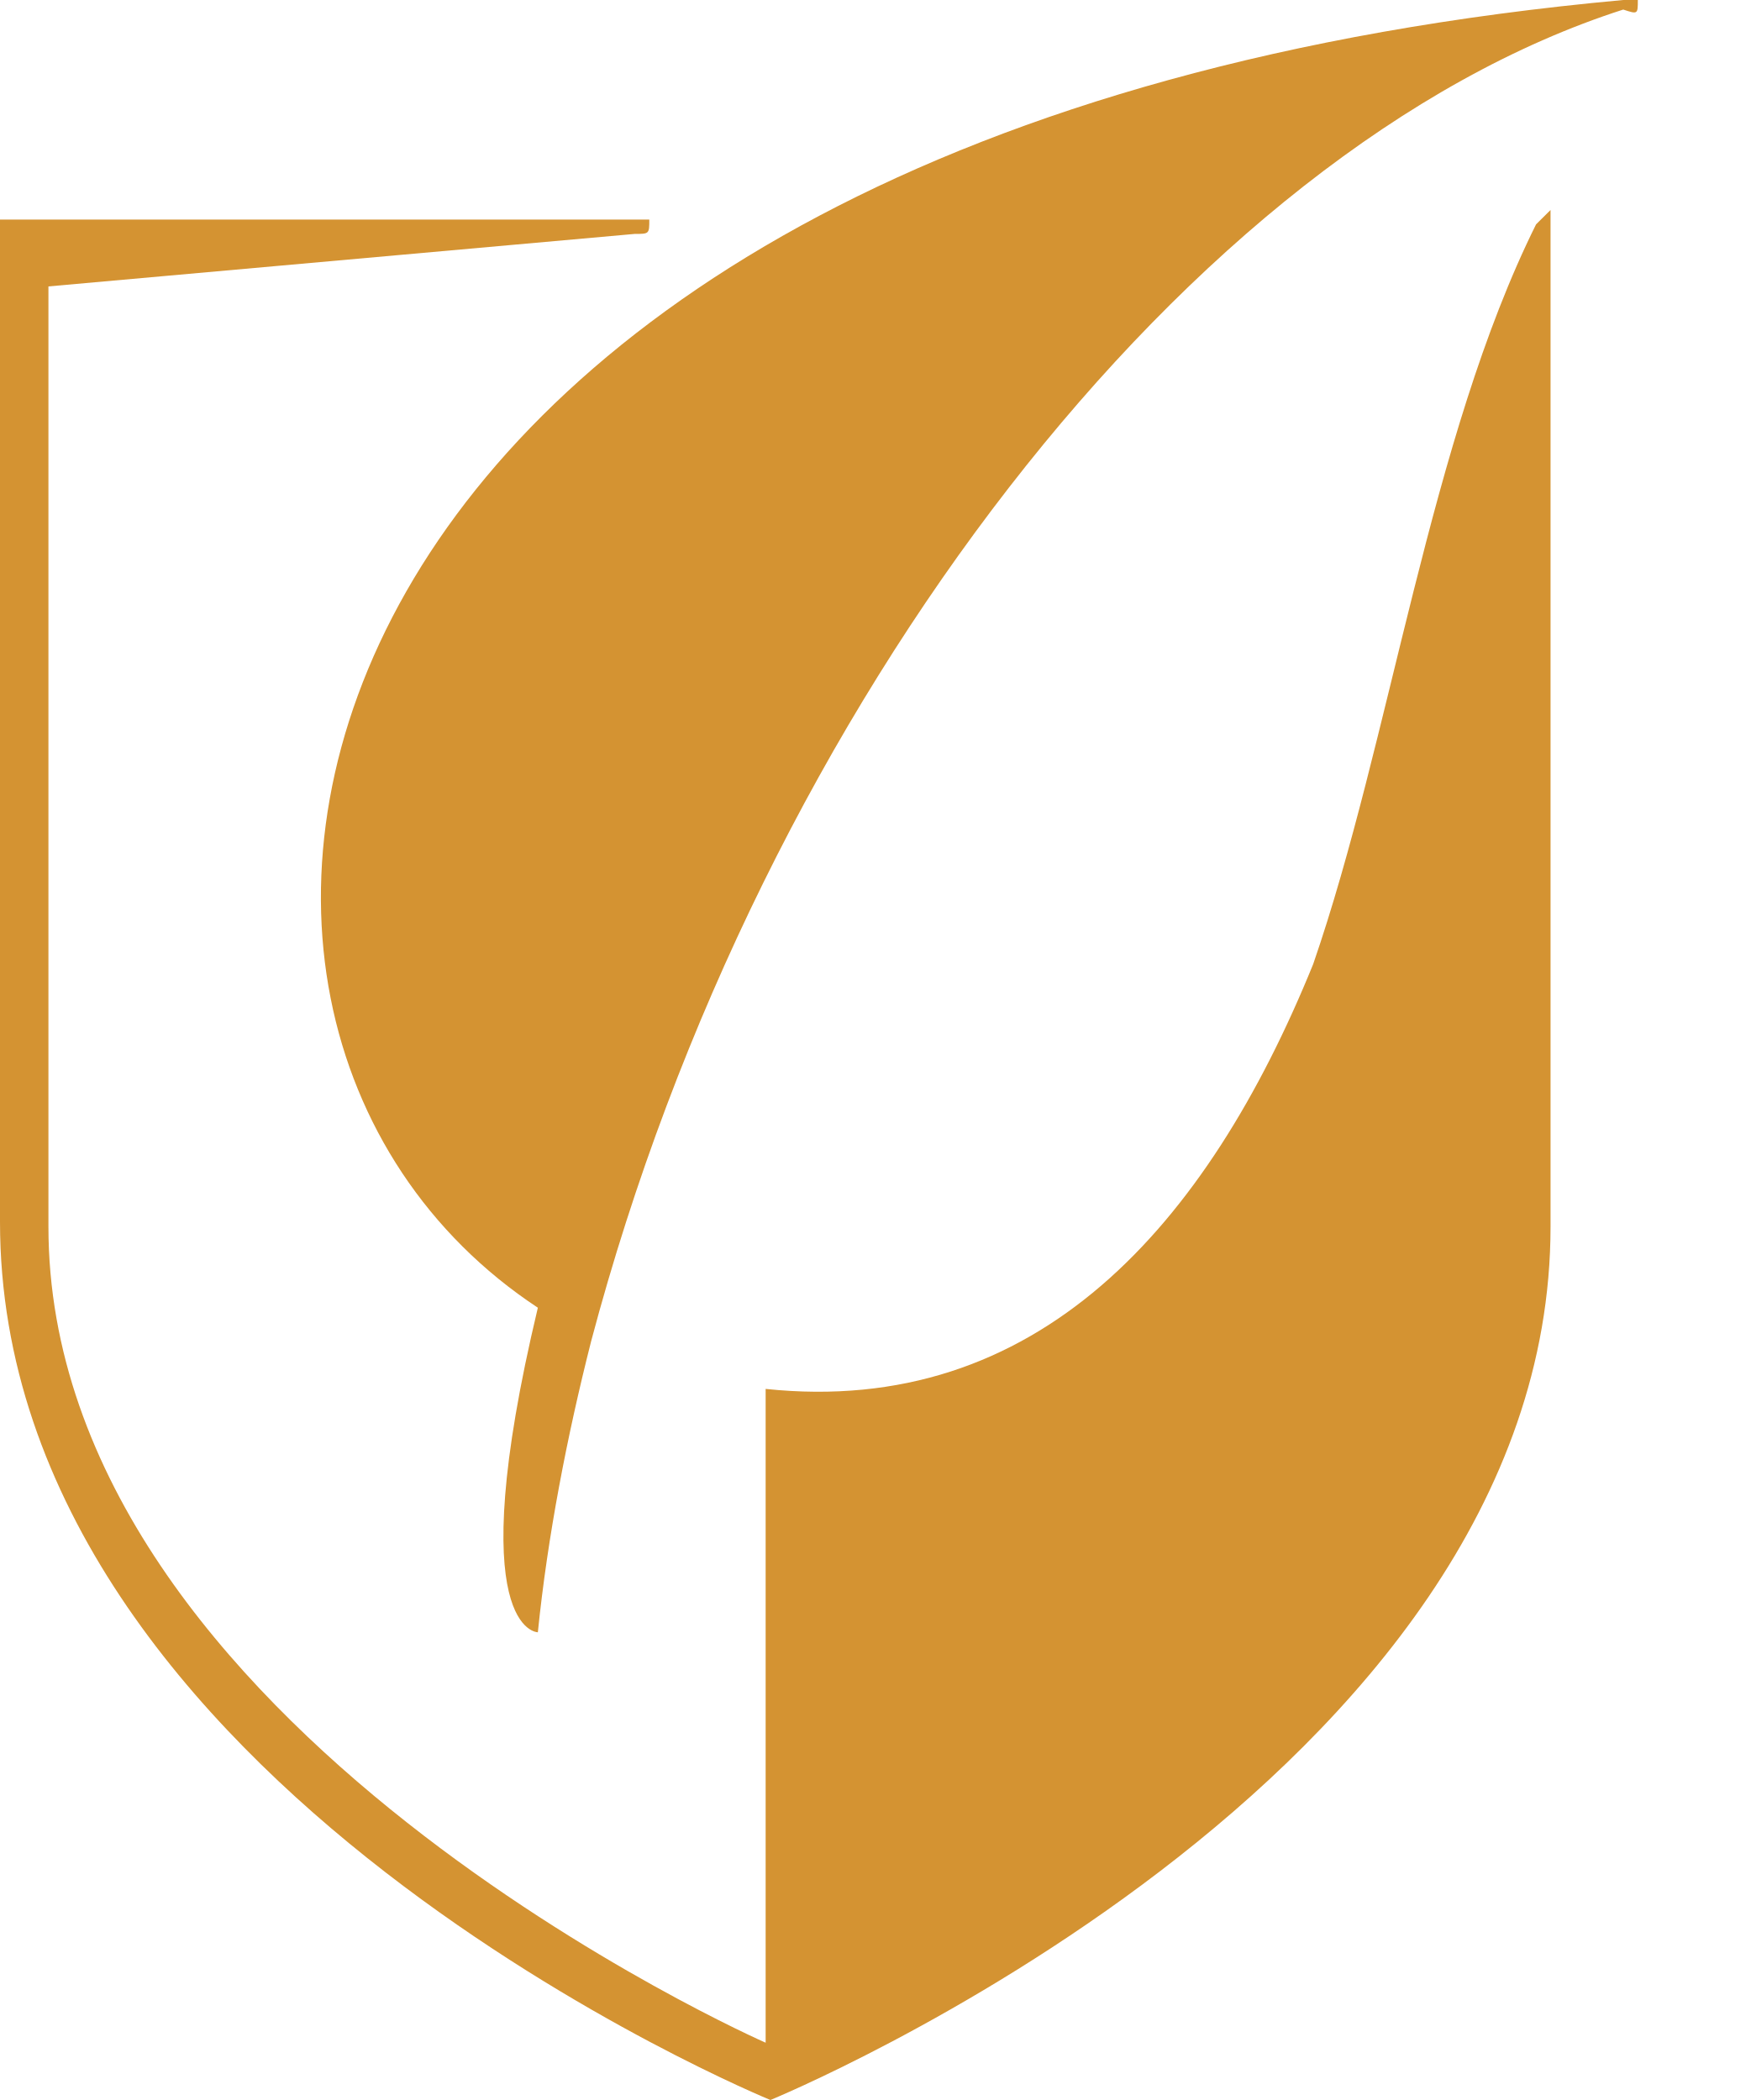
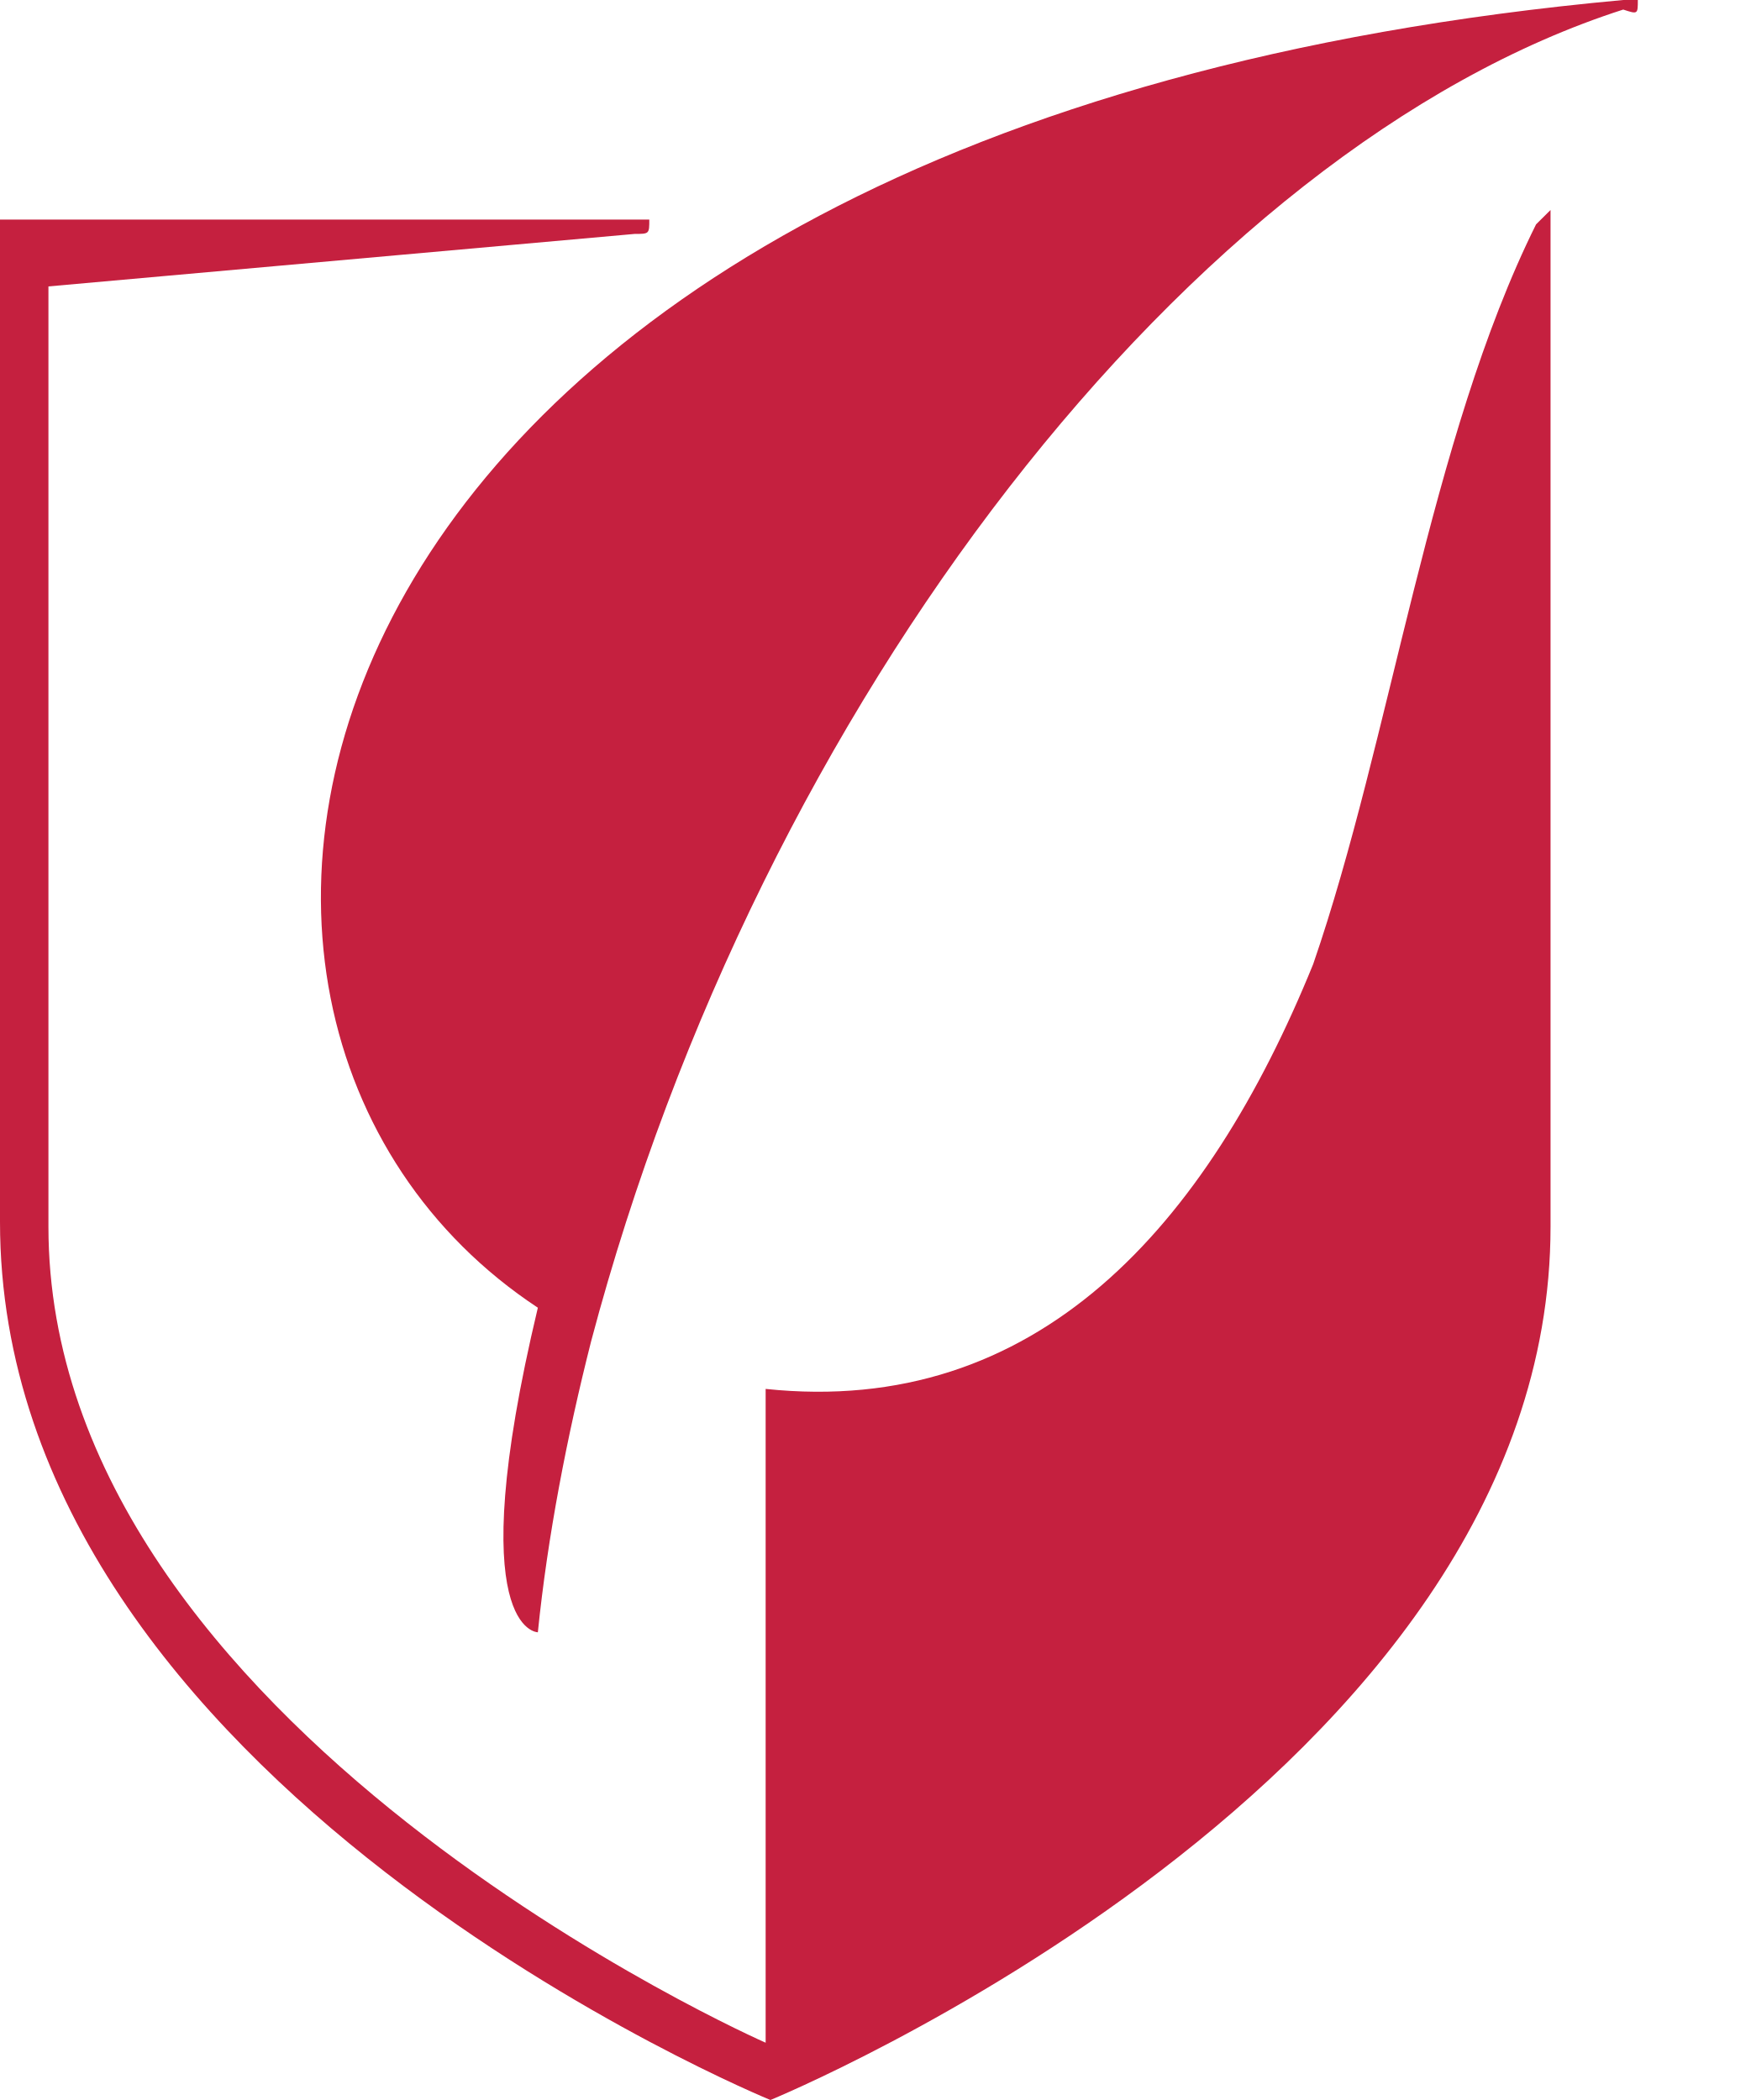
<svg xmlns="http://www.w3.org/2000/svg" width="15" height="18" viewBox="0 0 15 18" fill="none">
-   <path fill-rule="evenodd" clip-rule="evenodd" d="M14.035 0H13.91C2.284 1.064 0.83 8.714 4.609 11.209C3.945 13.991 4.609 13.991 4.609 13.991C4.692 13.173 4.858 12.314 5.066 11.495C6.519 6.014 10.214 1.268 13.91 0.082C14.035 0.123 14.035 0.123 14.035 0Z" fill="#d49332" />
-   <path fill-rule="evenodd" clip-rule="evenodd" d="M13.287 1.923V1.8L13.163 1.923C12.249 3.764 11.917 6.341 11.253 8.264C10.339 10.514 8.886 12.15 6.561 11.905V17.509C6.561 17.509 0.415 14.809 0.415 10.514V2.455L5.439 2.005C5.564 2.005 5.564 2.005 5.564 1.882H0V10.473C0 15.3 6.602 18 6.602 18C6.602 18 13.287 15.259 13.287 10.514V1.923Z" fill="#d49332" />
+   <path fill-rule="evenodd" clip-rule="evenodd" d="M14.035 0H13.91C2.284 1.064 0.83 8.714 4.609 11.209C3.945 13.991 4.609 13.991 4.609 13.991C4.692 13.173 4.858 12.314 5.066 11.495C6.519 6.014 10.214 1.268 13.91 0.082C14.035 0.123 14.035 0.123 14.035 0Z" fill="#C5203F" />
+   <path fill-rule="evenodd" clip-rule="evenodd" d="M13.287 1.923V1.8L13.163 1.923C12.249 3.764 11.917 6.341 11.253 8.264C10.339 10.514 8.886 12.15 6.561 11.905V17.509C6.561 17.509 0.415 14.809 0.415 10.514V2.455L5.439 2.005C5.564 2.005 5.564 2.005 5.564 1.882H0V10.473C0 15.3 6.602 18 6.602 18C6.602 18 13.287 15.259 13.287 10.514V1.923Z" fill="#C5203F" />
</svg>
